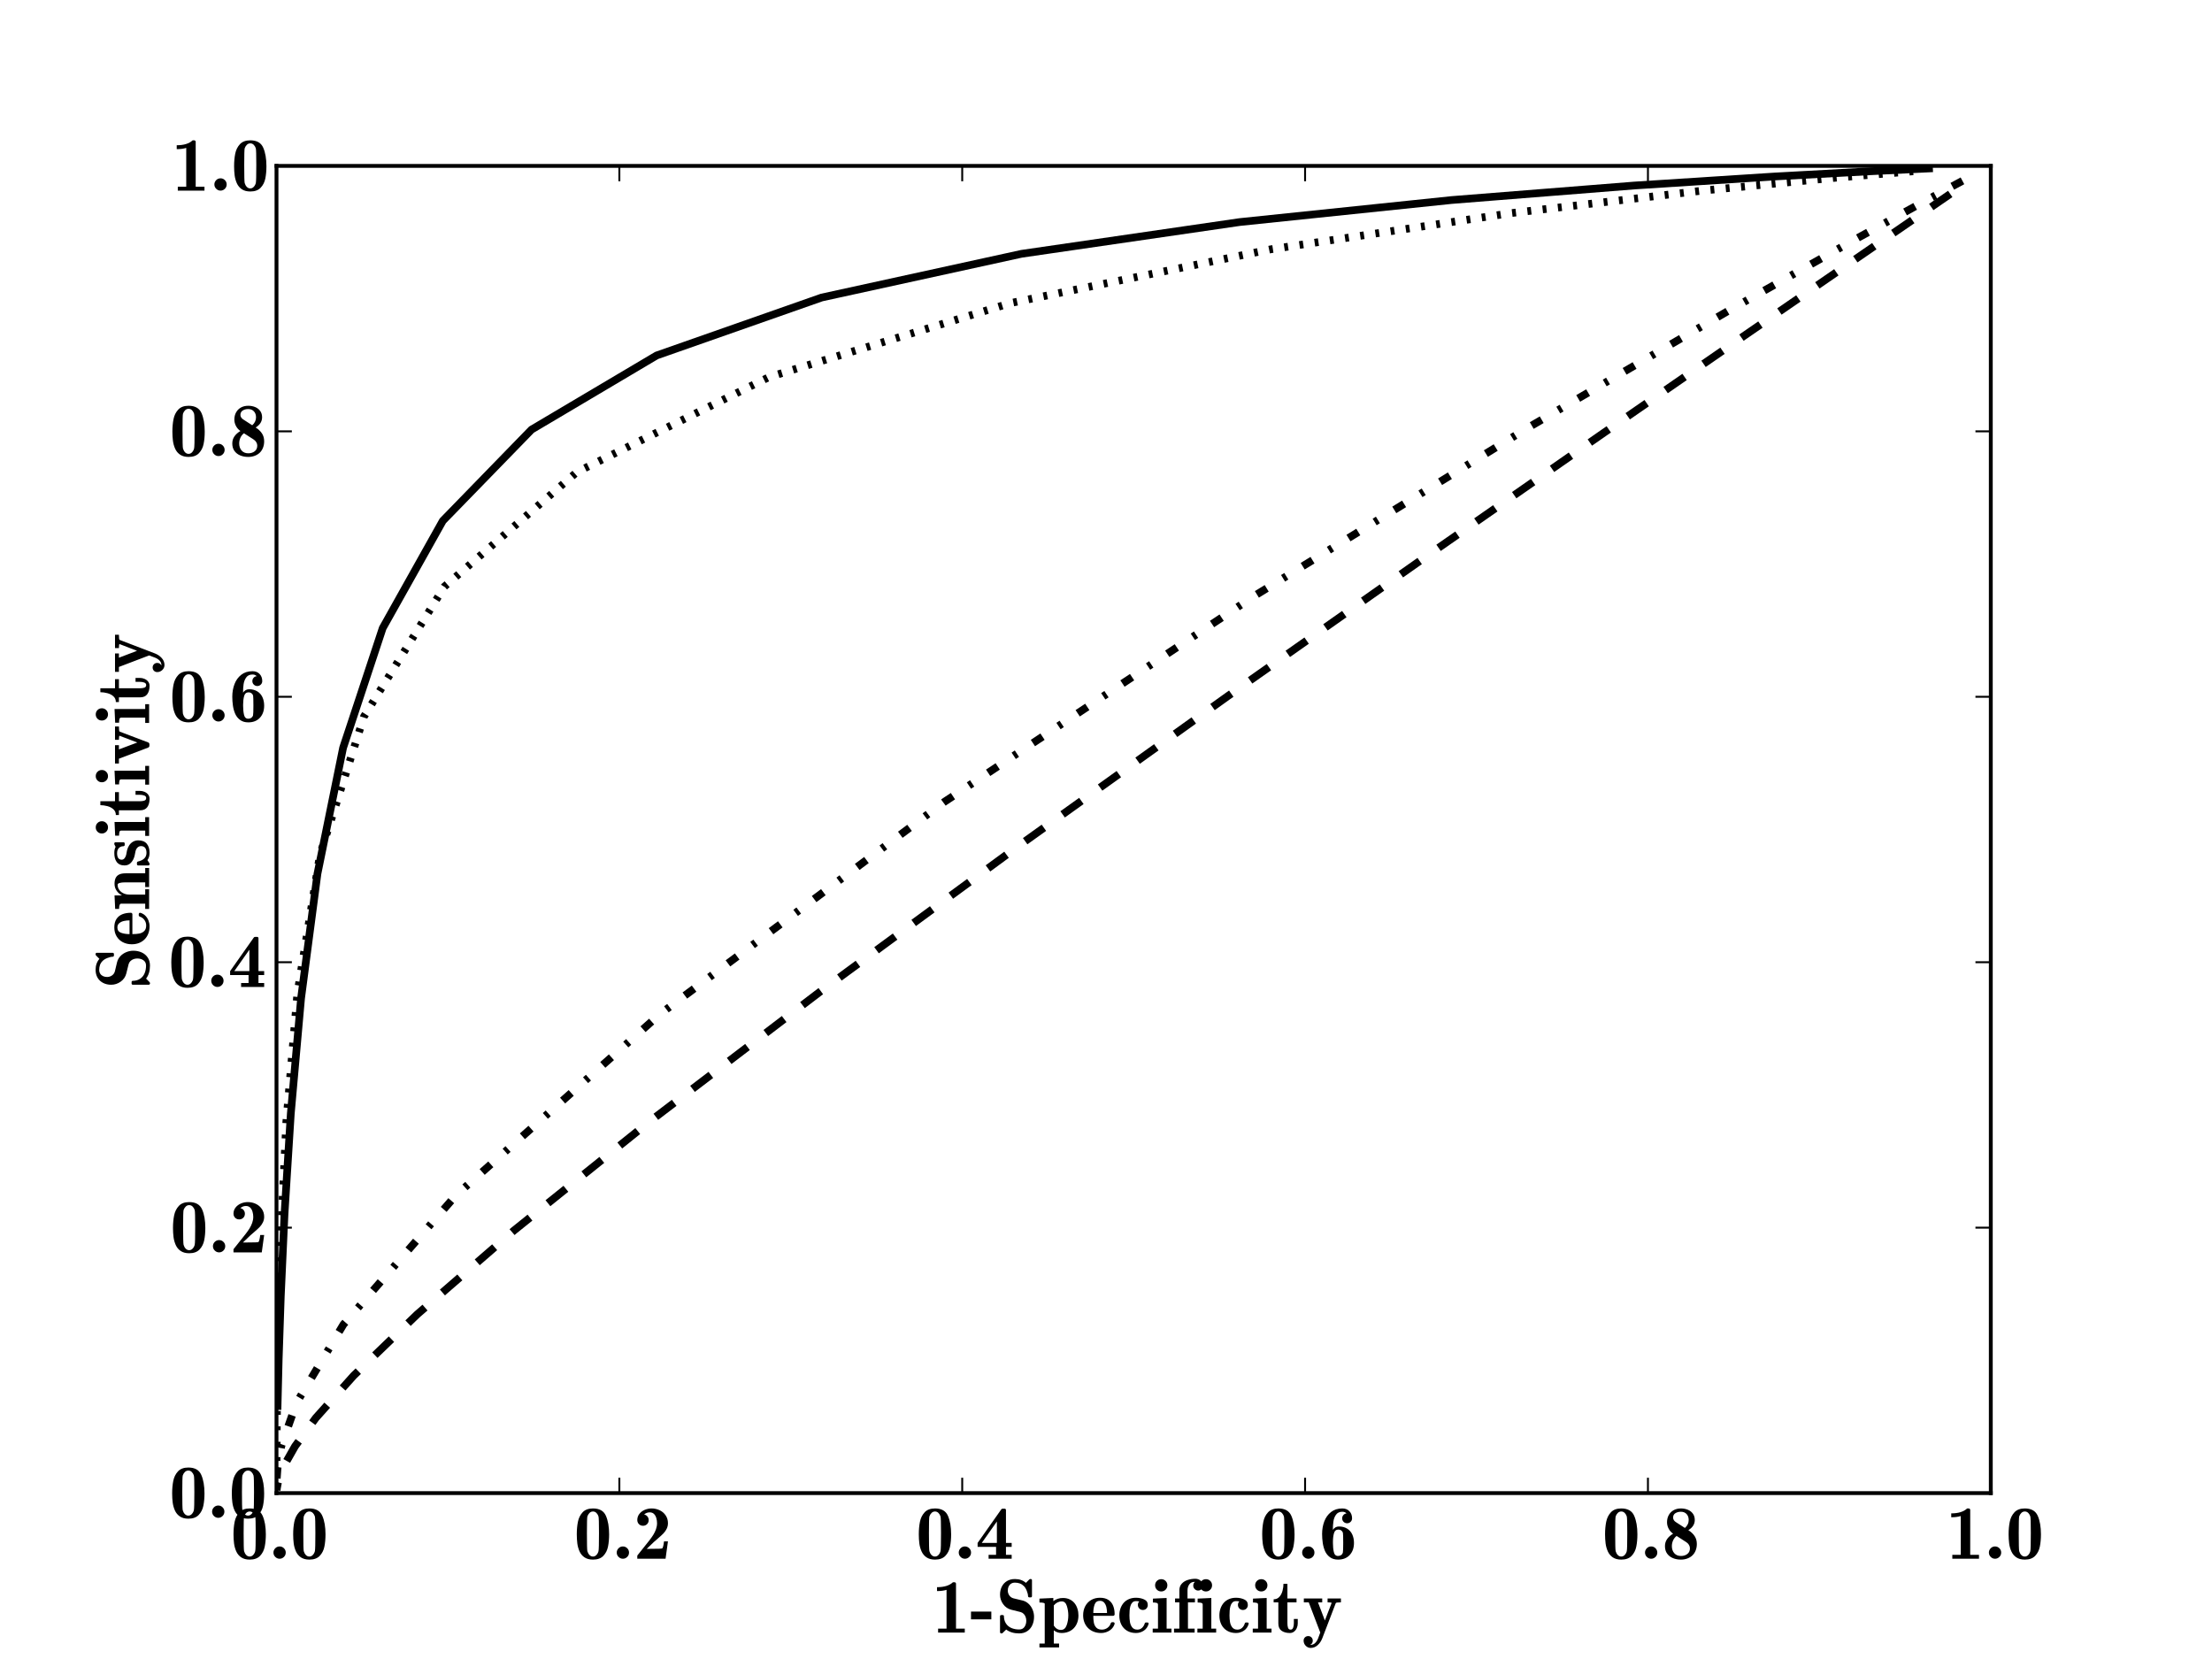
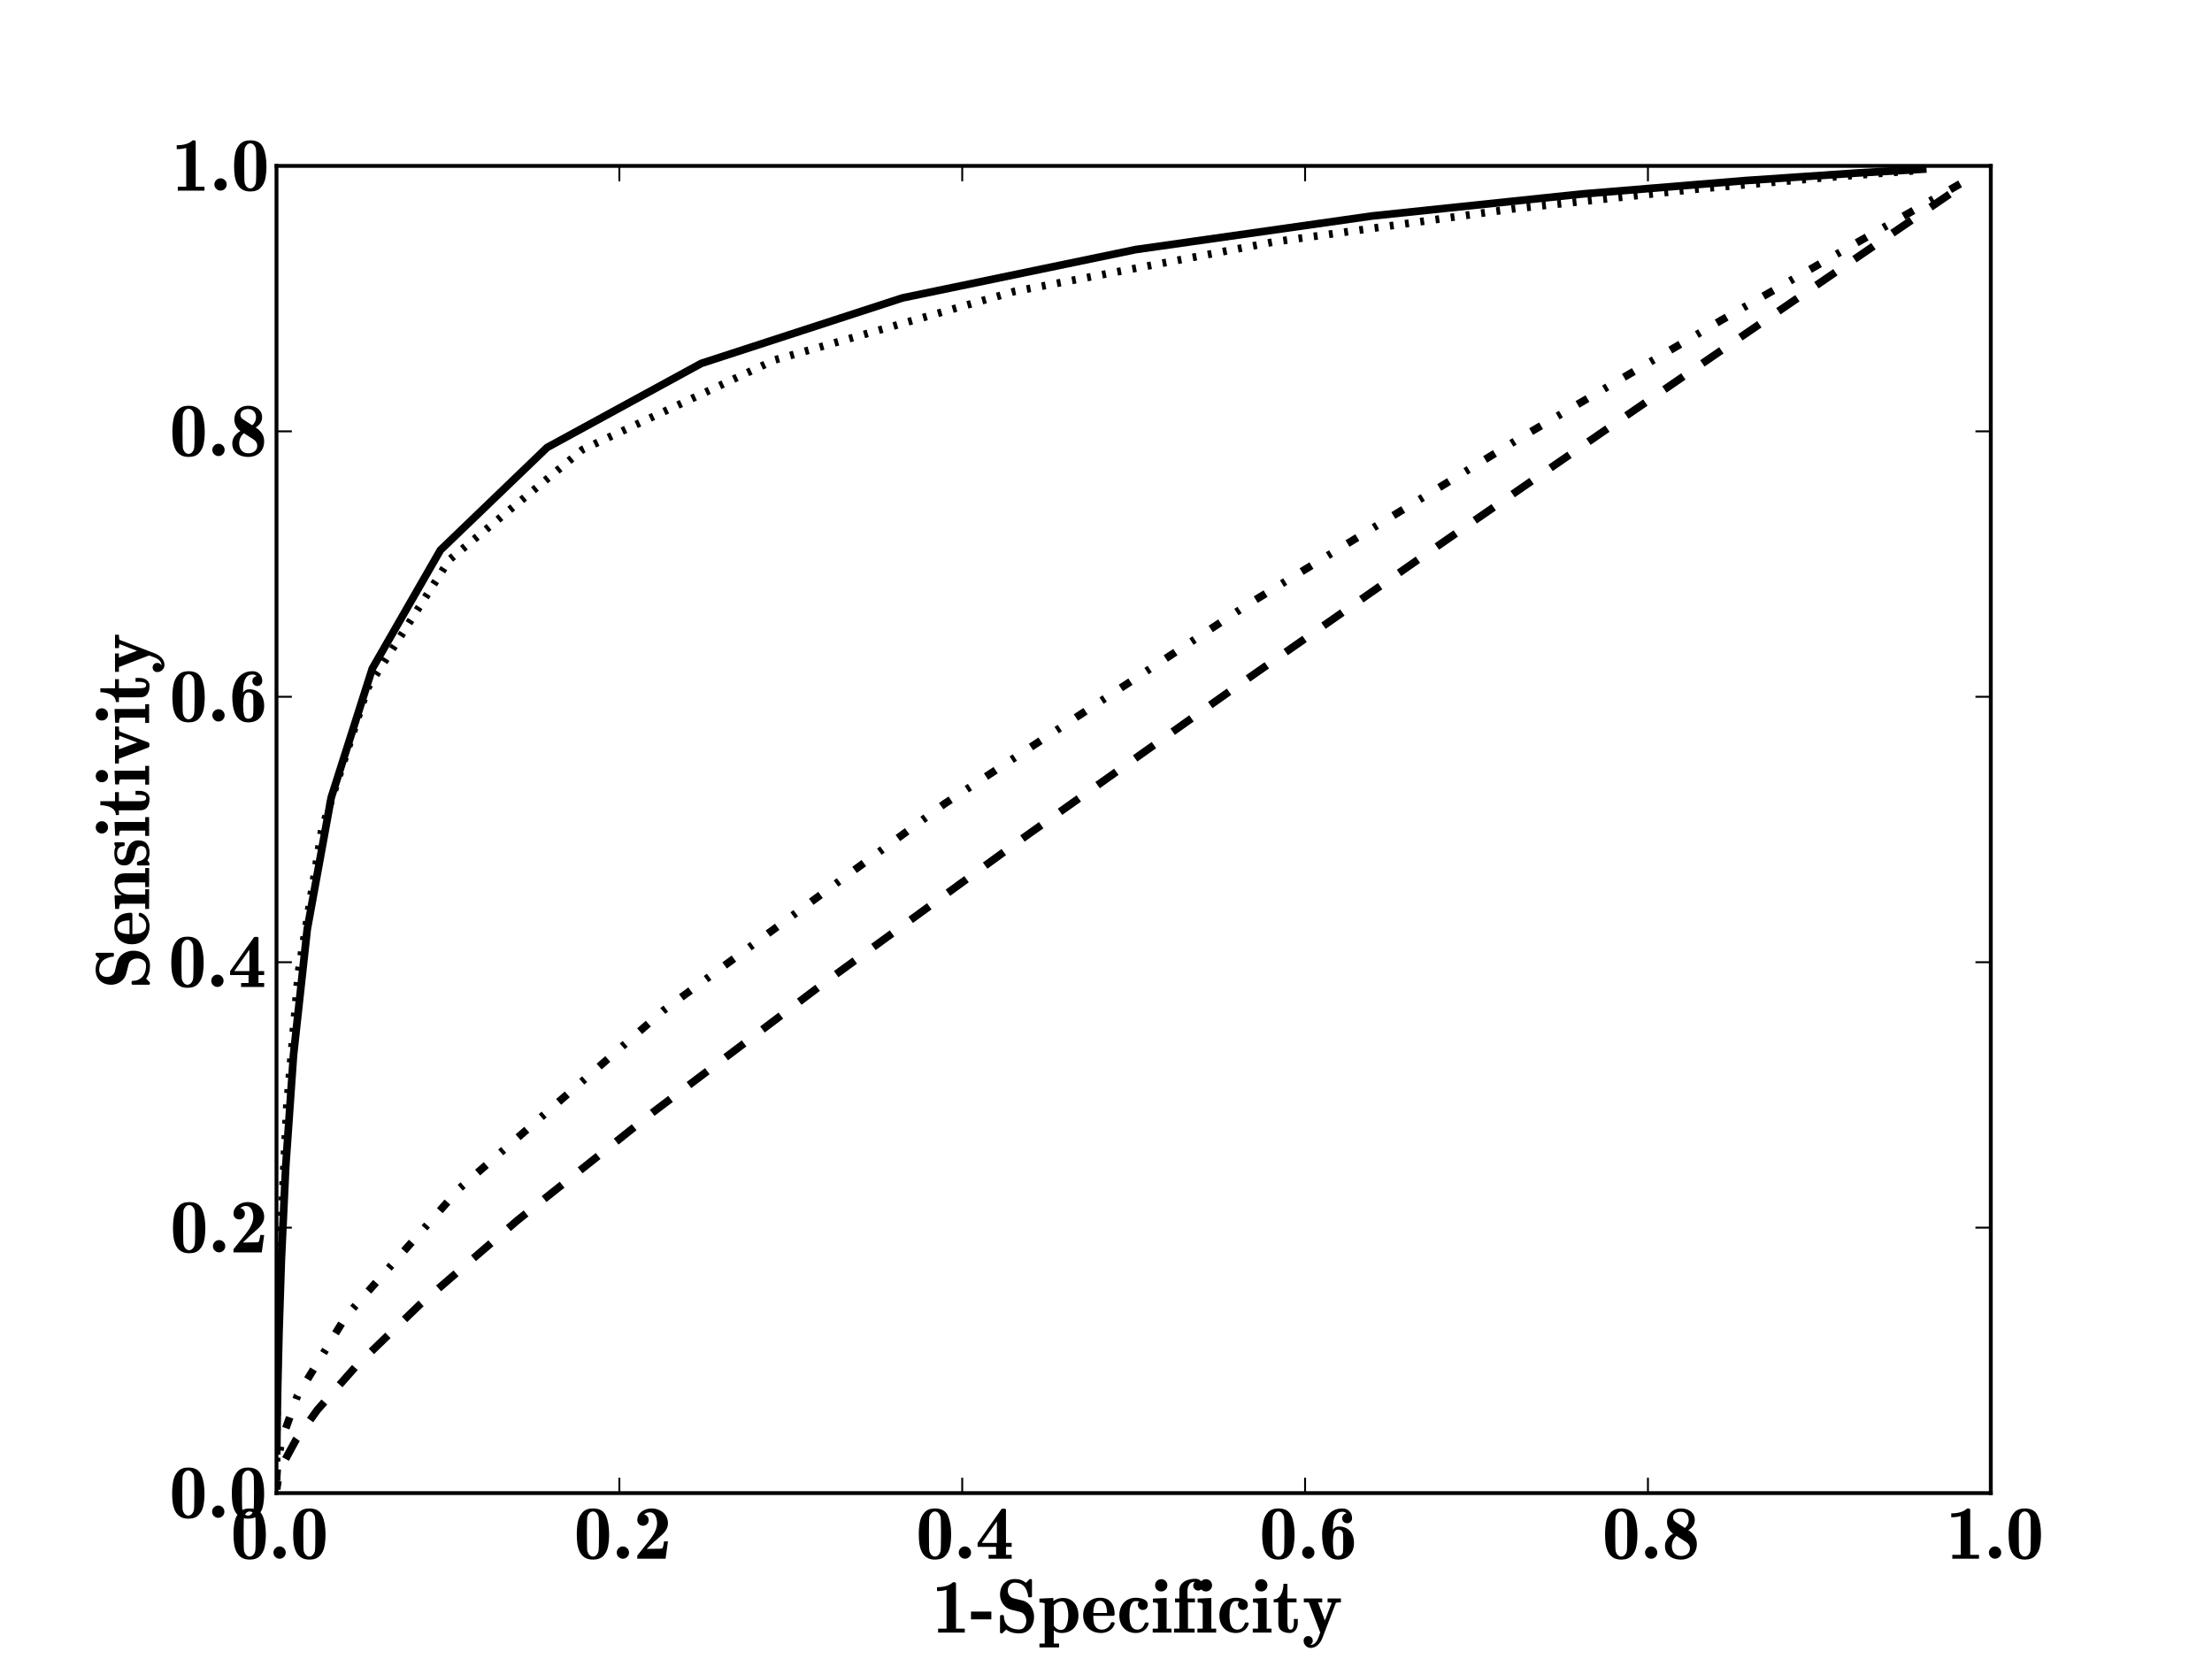
<svg xmlns="http://www.w3.org/2000/svg" xmlns:xlink="http://www.w3.org/1999/xlink" width="576pt" height="432pt" viewBox="0 0 576 432" version="1.1" id="svg1">
  <g id="figure1">
    <g id="patch1">
      <path style="fill: #ffffff; stroke: #ffffff; stroke-width: 1; stroke-linejoin: round; stroke-linecap: square;  opacity: 1" d="M0 432L576 432L576 0 L0 0L0 432" />
    </g>
    <g id="axes1">
      <g id="patch2">
        <path style="fill: #ffffff; opacity: 1" d="M72 388.8L518.4 388.8L518.4 43.2 L72 43.2L72 388.8" />
      </g>
      <g id="line2d1">
        <defs>
          <clipPath id="p50431ccdcb28178602d99d9270004dde">
            <rect x="72" y="43.2" width="446.4" height="345.6" />
          </clipPath>
        </defs>
-         <path style="fill: none; stroke: #000000; stroke-width: 2; stroke-linejoin: round; stroke-linecap: square;  opacity: 1" clip-path="url(#p50431ccdcb28178602d99d9270004dde)" d="M502.309 43.864L487.006 44.6L462.077 45.961 L425.601 48.307L377.979 52.09L322.776 57.829 L266.011 66.09L213.98 77.47L170.987 92.561 L138.41 111.868L115.307 135.623L99.653 163.557 L89.341 194.725L82.664 227.522L78.401 259.932 L75.727 289.964L74.09 316.082L73.121 337.462 L72.571 353.995L72.276 366.107" />
+         <path style="fill: none; stroke: #000000; stroke-width: 2; stroke-linejoin: round; stroke-linecap: square;  opacity: 1" clip-path="url(#p50431ccdcb28178602d99d9270004dde)" d="M500.662 44.055L483.111 45.079L454.217 47.041 L411.915 50.517L357.338 56.231L295.733 64.988 L235.039 77.569L182.619 94.622L142.464 116.529 L114.69 143.237L96.956 174.079L86.25 207.67 L80.004 241.992L76.424 274.752L74.394 303.918 L73.26 328.191L72.64 347.173L72.311 361.215 L72.145 371.108L72.064 377.782" />
      </g>
      <g id="line2d2">
-         <path style="fill: none; stroke: #000000; stroke-width: 2; stroke-linejoin: round; stroke-linecap: butt; stroke-dasharray: 6,6; stroke-dashoffset: 0; opacity: 1" clip-path="url(#p50431ccdcb28178602d99d9270004dde)" d="M507.836 50.502L497.466 57.637L480.172 69.531 L453.919 87.611L417.643 112.688L372.019 144.447 L319.786 181.214L265.347 220.193L213.685 258.128 L169.035 292.142L133.876 320.385L108.638 342.252 L92.111 358.188L82.229 369.237L76.824 376.614 L74.114 381.399L72.864 384.433L72.332 386.311 L72.121 387.438L72.042 388.09" />
+         <path style="fill: none; stroke: #000000; stroke-width: 2; stroke-linejoin: round; stroke-linecap: butt; stroke-dasharray: 6,6; stroke-dashoffset: 0; opacity: 1" clip-path="url(#p50431ccdcb28178602d99d9270004dde)" d="M507.656 50.569L497.216 57.706L479.879 69.557 L453.647 87.514L417.489 112.353L372.084 143.749 L320.136 180.053L265.981 218.527L214.529 256 L169.965 289.674L134.761 317.754L109.384 339.654 L92.674 355.795L82.612 367.174L77.062 374.944 L74.249 380.131L72.936 383.527L72.367 385.703 L72.137 387.057L72.049 387.865" />
      </g>
      <g id="line2d3">
-         <path style="fill: none; stroke: #000000; stroke-width: 2; stroke-linejoin: round; stroke-linecap: butt; stroke-dasharray: 3,5,1,5; stroke-dashoffset: 0; opacity: 1" clip-path="url(#p50431ccdcb28178602d99d9270004dde)" d="M511.016 47.086L501.62 52.147L483.046 62.347 L449.915 81.01L397.645 111.517L326.6 155.195 L245.945 208.779L171.948 264L118.738 311.239 L89.433 344.886L77.193 365.336L73.276 376.461 L72.277 382.226L72.058 385.236L72.013 386.861 L72.003 387.763L72.001 388.265L72 388.537 L72 388.678L72 388.747" />
+         <path style="fill: none; stroke: #000000; stroke-width: 2; stroke-linejoin: round; stroke-linecap: butt; stroke-dasharray: 3,5,1,5; stroke-dashoffset: 0; opacity: 1" clip-path="url(#p50431ccdcb28178602d99d9270004dde)" d="M510.412 47.878L500.602 53.474L481.543 64.307 L448.05 83.485L395.853 114.048L325.514 157.042 L245.968 209.288L172.835 263.055L119.776 309.342 L90.101 342.744L77.46 363.426L73.341 374.944 L72.284 381.091L72.057 384.423L72.012 386.306 L72.003 387.406L72.001 388.05L72 388.418 L72 388.617L72 388.718" />
      </g>
      <g id="line2d4">
-         <path style="fill: none; stroke: #000000; stroke-width: 2; stroke-linejoin: round; stroke-linecap: butt; stroke-dasharray: 1,3; stroke-dashoffset: 0; opacity: 1" clip-path="url(#p50431ccdcb28178602d99d9270004dde)" d="M498.183 44.605L477.461 46.333L443.217 49.651 L393.525 55.489L330.931 64.913L263.127 78.921 L200.245 98.195L150.212 122.931L115.729 152.733 L94.787 186.561L83.297 222.677L77.428 258.728 L74.552 292.113L73.173 320.627L72.523 343.065 L72.224 359.41L72.091 370.544L72.035 377.741 L72.012 382.226L72.004 384.962" />
+         <path style="fill: none; stroke: #000000; stroke-width: 2; stroke-linejoin: round; stroke-linecap: butt; stroke-dasharray: 1,3; stroke-dashoffset: 0; opacity: 1" clip-path="url(#p50431ccdcb28178602d99d9270004dde)" d="M498.128 44.49L477.421 46.067L443.273 49.09 L393.816 54.407L331.611 63.009L264.258 75.864 L201.706 93.739L151.724 117.054L117.009 145.763 L95.691 179.191L83.84 215.82L77.706 253.214 L74.672 288.391L73.213 318.643L72.529 342.381 L72.22 359.467L72.086 370.889L72.031 378.108 L72.01 382.514L72.003 385.161" />
      </g>
      <g id="matplotlib.axis1">
        <g id="xtick1">
          <g id="line2d5">
            <defs>
              <path id="m30e32995789d870ad79a2e54c91cf9c6" d="M0 0L0 -4" />
            </defs>
            <g>
              <use style="fill: none; stroke: #000000; stroke-width: 0.5; stroke-linejoin: round; stroke-linecap: butt;  opacity: 1" xlink:href="#m30e32995789d870ad79a2e54c91cf9c6" x="72" y="388.8" />
            </g>
          </g>
          <g id="line2d6">
            <defs>
              <path id="m9281cae24120827b11d5ea8a7ad3e96b" d="M0 0L0 4" />
            </defs>
            <g>
              <use style="fill: none; stroke: #000000; stroke-width: 0.5; stroke-linejoin: round; stroke-linecap: butt;  opacity: 1" xlink:href="#m9281cae24120827b11d5ea8a7ad3e96b" x="72" y="43.2" />
            </g>
          </g>
          <g id="text1">
            <defs>
              <path id="c_bd189987bd89a7b3eb6aec75796a6bc8" d="M25 1.125q-6.641 0 -10.969 -2.875q-4.312 -2.891 -6.516 -7.766q-2.188 -4.891 -2.906 -10.375q-0.703 -5.5 -0.703 -11.891q0 -8.938 1.469 -16.312q1.469 -7.375 6.125 -12.375q4.656 -5.016 13.5 -5.016q12.641 0 16.812 9.547q4.188 9.547 4.188 24.156q0 8.875 -1.453 16.031q-1.438 7.156 -6.094 12.016q-4.656 4.859 -13.453 4.859M17.672 -9.906q0.828 2.969 2.734 5q1.906 2.031 4.594 2.031q2.594 0 4.516 -2.078q1.938 -2.078 2.656 -4.953q0.641 -2.5 0.641 -23.594q0 -19.281 -0.641 -21.578q-0.828 -2.688 -2.703 -4.562q-1.875 -1.891 -4.469 -1.891q-2.594 0 -4.5 1.859q-1.891 1.859 -2.828 4.594q-0.578 2.297 -0.578 21.578q0 21.094 0.578 23.594" />
              <path id="c_241e11cb1762a072e8e04703d844d767" d="M5.906 -8.016q0 -3.219 2.344 -5.609q2.344 -2.391 5.672 -2.391q3.312 0 5.656 2.344q2.344 2.344 2.344 5.656q0 3.328 -2.391 5.672q-2.391 2.344 -5.609 2.344q-3.234 0 -5.625 -2.391q-2.391 -2.391 -2.391 -5.625" />
            </defs>
            <g style="fill: #000000; opacity: 1" transform="translate(60.02344,405.8938)scale(0.2)">
              <use xlink:href="#c_bd189987bd89a7b3eb6aec75796a6bc8" />
              <use xlink:href="#c_241e11cb1762a072e8e04703d844d767" x="50" />
              <use xlink:href="#c_bd189987bd89a7b3eb6aec75796a6bc8" x="77.686" />
            </g>
          </g>
        </g>
        <g id="xtick2">
          <g id="line2d7">
            <g>
              <use style="fill: none; stroke: #000000; stroke-width: 0.5; stroke-linejoin: round; stroke-linecap: butt;  opacity: 1" xlink:href="#m30e32995789d870ad79a2e54c91cf9c6" x="161.28" y="388.8" />
            </g>
          </g>
          <g id="line2d8">
            <g>
              <use style="fill: none; stroke: #000000; stroke-width: 0.5; stroke-linejoin: round; stroke-linecap: butt;  opacity: 1" xlink:href="#m9281cae24120827b11d5ea8a7ad3e96b" x="161.28" y="43.2" />
            </g>
          </g>
          <g id="text2">
            <defs>
              <path id="c_435c0ad052e81ac792eef9745a69dda8" d="M4.984 -0l0 -3.906q0.047 -0.25 0.438 -0.781l15.281 -19.188q2.875 -3.672 5.078 -7.188q2.203 -3.516 3.562 -7.359q1.375 -3.859 1.375 -7.875q0 -3.312 -0.938 -6.609q-0.922 -3.297 -3.031 -5.391q-2.094 -2.109 -5.562 -2.109q-4.188 0 -7.266 2.781q2.688 0.594 4.297 2.594q1.609 2 1.609 4.734q0 3.172 -2.156 5.281q-2.141 2.094 -5.266 2.094q-2.109 0 -3.766 -0.953q-1.656 -0.953 -2.656 -2.656q-1 -1.719 -1 -3.766q0 -4.641 2.703 -8.094q2.719 -3.469 7.016 -5.281q4.297 -1.812 8.875 -1.812q5.672 0 10.578 2.344q4.906 2.344 7.828 6.75q2.938 4.391 2.938 10.094q0 3.906 -1.641 7.234q-1.625 3.312 -4.078 5.891q-2.438 2.562 -7 6.469q-4.562 3.906 -5.391 4.688l-9.531 9.125l4.406 0q15.328 0 15.812 -0.594q1.375 -1.359 2.297 -9.125l5.125 0l-3.125 22.609z" />
            </defs>
            <g style="fill: #000000; opacity: 1" transform="translate(149.4128,405.8938)scale(0.2)">
              <use xlink:href="#c_bd189987bd89a7b3eb6aec75796a6bc8" />
              <use xlink:href="#c_241e11cb1762a072e8e04703d844d767" x="50" />
              <use xlink:href="#c_435c0ad052e81ac792eef9745a69dda8" x="77.686" />
            </g>
          </g>
        </g>
        <g id="xtick3">
          <g id="line2d9">
            <g>
              <use style="fill: none; stroke: #000000; stroke-width: 0.5; stroke-linejoin: round; stroke-linecap: butt;  opacity: 1" xlink:href="#m30e32995789d870ad79a2e54c91cf9c6" x="250.56" y="388.8" />
            </g>
          </g>
          <g id="line2d10">
            <g>
              <use style="fill: none; stroke: #000000; stroke-width: 0.5; stroke-linejoin: round; stroke-linecap: butt;  opacity: 1" xlink:href="#m9281cae24120827b11d5ea8a7ad3e96b" x="250.56" y="43.2" />
            </g>
          </g>
          <g id="text3">
            <defs>
              <path id="c_a94c655bbde2d2217f8233435eb45e54" d="M17.094 -0l0 -5.078l9.719 0l0 -10.406l-24.031 0l0 -5.125l30.812 -43.703q0.594 -0.875 1.812 -0.875l2.484 0q0.828 0 1.312 0.5q0.5 0.484 0.5 1.312l0 42.766l7.422 0l0 5.125l-7.422 0l0 10.406l7.422 0l0 5.078zM8.203 -20.609l19.672 0l0 -27.875z" />
            </defs>
            <g style="fill: #000000; opacity: 1" transform="translate(238.4741,405.8938)scale(0.2)">
              <use xlink:href="#c_bd189987bd89a7b3eb6aec75796a6bc8" />
              <use xlink:href="#c_241e11cb1762a072e8e04703d844d767" x="50" />
              <use xlink:href="#c_a94c655bbde2d2217f8233435eb45e54" x="77.686" />
            </g>
          </g>
        </g>
        <g id="xtick4">
          <g id="line2d11">
            <g>
              <use style="fill: none; stroke: #000000; stroke-width: 0.5; stroke-linejoin: round; stroke-linecap: butt;  opacity: 1" xlink:href="#m30e32995789d870ad79a2e54c91cf9c6" x="339.84" y="388.8" />
            </g>
          </g>
          <g id="line2d12">
            <g>
              <use style="fill: none; stroke: #000000; stroke-width: 0.5; stroke-linejoin: round; stroke-linecap: butt;  opacity: 1" xlink:href="#m9281cae24120827b11d5ea8a7ad3e96b" x="339.84" y="43.2" />
            </g>
          </g>
          <g id="text4">
            <defs>
              <path id="c_2e75b3049153cd3e7b053d54935e87d1" d="M25 1.125q-6.344 0 -10.594 -3.125q-4.25 -3.125 -6.406 -8q-2.141 -4.891 -2.969 -10.656q-0.828 -5.766 -0.828 -11.672q0 -8.688 2.828 -16.234q2.828 -7.547 8.766 -12.234q5.938 -4.688 14.719 -4.688q5.766 0 9.234 3.594q3.469 3.594 3.469 9.297q0 2.688 -1.906 4.547q-1.906 1.859 -4.5 1.859q-2.688 0 -4.594 -1.859q-1.891 -1.859 -1.891 -4.547q0 -2.484 1.625 -4.344q1.641 -1.859 4.031 -2.047q-1.859 -2.203 -5.469 -2.203q-5.469 0 -8.188 3.844q-2.703 3.828 -3.406 8.781q-0.703 4.953 -0.703 10.969q2.969 -4.406 7.906 -4.406q6.109 0 10.594 2.734q4.5 2.734 6.734 7.578q2.25 4.828 2.25 11.078q0 9.719 -5.547 15.734q-5.531 6 -15.156 6M25 -3.609q2.156 0 3.859 -1.094q1.703 -1.109 2.344 -3.109q0.484 -2.297 0.484 -12.703l0 -0.281q0 -10.984 -0.391 -13q-0.578 -1.891 -2.141 -3.031q-1.562 -1.156 -3.672 -1.156q-4.531 0 -5.859 4.828q-1.312 4.828 -1.312 11.031l0 1.719q0 6.641 1.172 11.719q1.172 5.078 5.516 5.078" />
            </defs>
            <g style="fill: #000000; opacity: 1" transform="translate(327.8947,405.8938)scale(0.2)">
              <use xlink:href="#c_bd189987bd89a7b3eb6aec75796a6bc8" />
              <use xlink:href="#c_241e11cb1762a072e8e04703d844d767" x="50" />
              <use xlink:href="#c_2e75b3049153cd3e7b053d54935e87d1" x="77.686" />
            </g>
          </g>
        </g>
        <g id="xtick5">
          <g id="line2d13">
            <g>
              <use style="fill: none; stroke: #000000; stroke-width: 0.5; stroke-linejoin: round; stroke-linecap: butt;  opacity: 1" xlink:href="#m30e32995789d870ad79a2e54c91cf9c6" x="429.12" y="388.8" />
            </g>
          </g>
          <g id="line2d14">
            <g>
              <use style="fill: none; stroke: #000000; stroke-width: 0.5; stroke-linejoin: round; stroke-linecap: butt;  opacity: 1" xlink:href="#m9281cae24120827b11d5ea8a7ad3e96b" x="429.12" y="43.2" />
            </g>
          </g>
          <g id="text5">
            <defs>
              <path id="c_56240f3e9382366e63f8314dd529d1d8" d="M4.203 -16.406q0 -5.219 2.781 -9.219q2.781 -4.016 7.812 -7q-3.609 -2.438 -5.766 -6.453q-2.141 -4.031 -2.141 -8.438q0 -5.266 2.266 -9.359q2.266 -4.109 6.359 -6.359q4.109 -2.25 9.484 -2.25q4.828 0 8.922 1.672q4.109 1.656 6.594 5.047q2.5 3.391 2.5 8.281q0 8.156 -8.391 13.281q5.359 3.359 8.219 7.719q2.859 4.344 2.859 10.297q0 4.531 -1.5 8.344q-1.484 3.812 -4.188 6.422q-2.703 2.609 -6.594 4.078q-3.875 1.469 -8.422 1.469q-5.719 0 -10.453 -1.953q-4.734 -1.953 -7.547 -5.875q-2.797 -3.938 -2.797 -9.703M25 -3.609q4.984 0 8.344 -2.594q3.375 -2.594 3.375 -7.422q0 -2.344 -1.297 -4.469q-1.297 -2.125 -3.438 -3.484l-12.594 -8.109q-3.031 2.297 -4.625 5.859q-1.578 3.562 -1.578 7.422q0 5.562 3.141 9.188q3.156 3.609 8.672 3.609M18.406 -47.703l11.766 7.609q2.391 -2.094 3.656 -4.703q1.281 -2.609 1.281 -5.688q0 -4.734 -2.734 -7.719q-2.734 -2.984 -7.469 -2.984q-4.156 0 -7.141 1.891q-2.969 1.875 -2.969 5.781q0 1.75 1.016 3.312q1.031 1.562 2.594 2.5" />
            </defs>
            <g style="fill: #000000; opacity: 1" transform="translate(417.1747,405.8938)scale(0.2)">
              <use xlink:href="#c_bd189987bd89a7b3eb6aec75796a6bc8" />
              <use xlink:href="#c_241e11cb1762a072e8e04703d844d767" x="50" />
              <use xlink:href="#c_56240f3e9382366e63f8314dd529d1d8" x="77.686" />
            </g>
          </g>
        </g>
        <g id="xtick6">
          <g id="line2d15">
            <g>
              <use style="fill: none; stroke: #000000; stroke-width: 0.5; stroke-linejoin: round; stroke-linecap: butt;  opacity: 1" xlink:href="#m30e32995789d870ad79a2e54c91cf9c6" x="518.4" y="388.8" />
            </g>
          </g>
          <g id="line2d16">
            <g>
              <use style="fill: none; stroke: #000000; stroke-width: 0.5; stroke-linejoin: round; stroke-linecap: butt;  opacity: 1" xlink:href="#m9281cae24120827b11d5ea8a7ad3e96b" x="518.4" y="43.2" />
            </g>
          </g>
          <g id="text6">
            <defs>
              <path id="c_7b019f7db3d11a6a9a374c851b938a61" d="M8.297 -0l0 -5.078l10.984 0l0 -50.531q-5.172 1.609 -12.391 1.609l0 -5.078q13.953 0 20.703 -6.406l2.391 0q1.312 0.297 1.609 1.562l0 58.844l11.422 0l0 5.078z" />
            </defs>
            <g style="fill: #000000; opacity: 1" transform="translate(506.7203,405.8938)scale(0.2)">
              <use xlink:href="#c_7b019f7db3d11a6a9a374c851b938a61" />
              <use xlink:href="#c_241e11cb1762a072e8e04703d844d767" x="50" />
              <use xlink:href="#c_bd189987bd89a7b3eb6aec75796a6bc8" x="77.686" />
            </g>
          </g>
        </g>
        <g id="text7">
          <defs>
            <path id="c_b6e14084d50bbfdbdbef0209f2ace218" d="M1.125 -17.188l0 -10.109l26.469 0l0 10.109z" />
            <path id="c_e7839546026b50d6a21f79412334b058" d="M5.609 -0.203l0 -21.375q0.25 -0.984 1.281 -1.219l2.625 0q0.938 0.234 1.172 1.219q0 5.609 2.562 9.641q2.578 4.031 7.094 5.984q4.516 1.953 10.172 1.953q4.594 0 6.938 -3.344q2.344 -3.344 2.344 -8.141q0 -2.391 -0.828 -4.734q-0.828 -2.344 -2.547 -4.094q-1.703 -1.766 -4.094 -2.391l-12.016 -2.984q-6.594 -1.656 -10.656 -7.297q-4.047 -5.641 -4.047 -12.438q0 -5.797 2.375 -10.438q2.375 -4.641 6.734 -7.219q4.375 -2.594 10.281 -2.594q8.641 0 14.312 4.969l4.578 -4.578q0.391 -0.297 0.938 -0.391l1.172 0q0.969 0.281 1.219 1.172l0 21.375q-0.25 1.031 -1.219 1.328l-2.594 0q-1.078 -0.25 -1.312 -1.328q0 -3.172 -1.672 -7.266q-1.656 -4.109 -3.891 -6.203q-2.25 -2.297 -5.156 -3.344q-2.906 -1.047 -6.375 -1.047q-2.922 0 -5 1.344q-2.078 1.328 -3.188 3.656q-1.094 2.312 -1.094 5.297q0 3.469 1.969 6.328q1.984 2.844 5.312 3.781l12.016 2.875q4.484 1.125 7.844 4.328q3.375 3.188 5.203 7.656q1.844 4.469 1.844 9.109q0 6.016 -2.25 10.969q-2.25 4.953 -6.641 7.859q-4.391 2.906 -10.5 2.906q-10.25 0 -16.891 -5.031l-4.734 4.594q-0.391 0.234 -0.875 0.438l-1.125 0q-1.031 -0.344 -1.281 -1.328" />
            <path id="c_e99ceee9ce5f3ff57326c2b60b4a8849" d="M1.422 19.391l0 -5.078l6.875 0l0 -51.719q0 -1.703 -6.875 -1.703l0 -5.078l18.062 -0.828l0 4.094q5.516 -4.094 12.5 -4.094q4.984 0 8.766 1.812q3.781 1.797 6.297 4.875q2.516 3.078 3.828 7.281q1.328 4.188 1.328 8.828q0 6.594 -2.672 11.797q-2.656 5.203 -7.672 8.109q-5 2.906 -11.531 2.906q-5.859 0 -10.203 -3.469l0 17.188l6.875 0l0 5.078zM20.125 -9.078q3.609 5.656 9.266 5.656q5.281 0 7.453 -6.094q2.172 -6.109 2.172 -12.703q0 -6.297 -1.891 -12.328q-1.875 -6.031 -6.609 -6.031q-2.969 0 -5.703 1.391q-2.734 1.391 -4.688 3.891z" />
            <path id="c_ca7684a39273c231267fab53f42a37a1" d="M2.781 -22.516q0 -6.484 2.688 -11.688q2.688 -5.203 7.688 -8.156q5.016 -2.953 11.547 -2.953q6.594 0 10.844 2.719q4.25 2.703 6.25 7.562q2 4.859 2 11.25q0 1.469 -1.609 2l-26.172 0q0 4.938 0.703 8.828q0.719 3.875 3.203 6.516q2.484 2.625 7.281 2.625q4.047 0 7.297 -2.344q3.25 -2.344 4.312 -6.156q0.547 -0.922 1.469 -1.172l1.906 0q1.609 0.344 1.609 1.766q0 0.094 -0.094 0.641q-1.172 3.656 -3.812 6.266q-2.641 2.609 -6.297 4.016q-3.656 1.391 -7.469 1.391q-5.078 0 -9.375 -1.641q-4.297 -1.641 -7.422 -4.688q-3.125 -3.062 -4.844 -7.328q-1.703 -4.266 -1.703 -9.453M16.016 -25.484l17.875 0q0 -3.719 -0.766 -7.25q-0.75 -3.547 -2.812 -6.062q-2.047 -2.516 -5.609 -2.516q-5.172 0 -6.938 4.734q-1.75 4.734 -1.75 11.094" />
            <path id="c_4acecd18f759c9c1c023e82575eb30ca" d="M24.906 0.594q-6.594 0 -11.5 -2.938q-4.906 -2.938 -7.5 -8.078q-2.578 -5.156 -2.578 -11.797q0 -4.938 1.484 -9.156q1.484 -4.219 4.234 -7.344q2.766 -3.125 6.844 -4.859q4.078 -1.734 9.016 -1.734q5.859 0 10.656 2.156q4.812 2.141 4.812 7.266q0 2.781 -1.812 4.641q-1.797 1.859 -4.578 1.859q-2.781 0 -4.641 -1.906q-1.859 -1.906 -1.859 -4.594q0 -3.031 1.906 -4.594q-1.797 -0.438 -4.391 -0.438q-3.031 0 -4.797 1.906q-1.75 1.906 -2.516 4.734q-0.75 2.828 -0.969 5.688q-0.219 2.859 -0.219 6.281q0 4.594 0.656 8.625q0.672 4.016 2.953 6.953q2.297 2.922 6.703 2.922q3.656 0 6.188 -2.406q2.547 -2.422 3.531 -6.094q0.391 -0.625 1.172 -0.781l2.578 0q1.219 0.344 1.219 1.375q0 0.094 -0.094 0.531q-1.516 5.516 -6.078 8.656q-4.562 3.125 -10.422 3.125" />
            <path id="c_fd91a944b9cc71be1d0b5baa4bcebdb8" d="M2.391 -0l0 -5.078l6.891 0l0 -31.203q0 -1.906 -1.812 -2.359q-1.797 -0.469 -4.781 -0.469l0 -5.078l17.828 -0.828l0 39.938l6.297 0l0 5.078zM5.516 -61.531q0 -3.359 2.297 -5.656q2.297 -2.297 5.672 -2.297q3.406 0 5.703 2.297q2.297 2.297 2.297 5.656q0 3.328 -2.297 5.672q-2.297 2.344 -5.703 2.344q-3.375 0 -5.672 -2.344q-2.297 -2.344 -2.297 -5.672" />
            <path id="c_db0d83054eae215c701cd1bf8e8c8b70" d="M2.484 -0l0 -5.078l6.938 0l0 -34.234l-5.609 0l0 -5.078l5.609 0l0 -10.688q0 -5.125 3.094 -8.516q3.109 -3.406 7.859 -4.906q4.766 -1.516 9.797 -1.516q4.016 0 7.016 2.547q3 2.531 3 6.391q0 2.672 -1.859 4.531q-1.859 1.859 -4.438 1.859q-2.594 0 -4.5 -1.906q-1.906 -1.906 -1.906 -4.484q0 -3.078 2.203 -4.938l-0.484 0q-4.5 0 -6.844 3.297q-2.344 3.297 -2.344 7.938l0 10.391l9.672 0l0 5.078l-9.078 0l0 34.234l8.688 0l0 5.078z" />
            <path id="c_63af600cbd42c037601e11aac7dfa175" d="M8.016 -11.719l0 -27.594l-6.109 0l0 -4q4.594 0 7.469 -3.188q2.875 -3.203 4.094 -7.906q1.234 -4.719 1.234 -9.078l5.125 0l0 19.094l11.859 0l0 5.078l-11.859 0l0 27.297q0 3.375 0.797 5.797q0.812 2.406 3.406 2.406q2.344 0 3.266 -2.578q0.922 -2.594 0.922 -5.625l0 -5.656l5.078 0l0 5.953q0 2.922 -1.25 5.812q-1.234 2.875 -3.578 4.688q-2.344 1.812 -5.469 1.812q-6.641 0 -10.812 -2.953q-4.172 -2.969 -4.172 -9.359" />
            <path id="c_d30af9495758b4123dee714c3d90bb1a" d="M11.078 20.016q-3.75 0 -6.469 -2.828q-2.703 -2.828 -2.703 -6.688q0 -2.484 1.703 -4.203q1.719 -1.703 4.297 -1.703q2.5 0 4.203 1.703q1.703 1.719 1.703 4.203q0 3.953 -3.312 5.422q0.188 0.094 0.578 0.094q3.375 0 5.844 -2.438q2.469 -2.438 3.781 -5.859l2.875 -7.719l-14.984 -39.312l-6.391 0l0 -5.078l23.922 0l0 5.078l-5.516 0l8.984 23.594l8.781 -22.766q0 -0.484 -1.781 -0.656q-1.781 -0.172 -3.484 -0.172l0 -5.078l17.375 0l0 5.078q-6.297 0 -6.688 0.938l-17.672 46.094q-2 5.125 -5.953 8.703q-3.953 3.594 -9.094 3.594" />
          </defs>
          <g style="fill: #000000; opacity: 1" transform="translate(242.6219,425.1125)scale(0.2)">
            <use xlink:href="#c_7b019f7db3d11a6a9a374c851b938a61" />
            <use xlink:href="#c_b6e14084d50bbfdbdbef0209f2ace218" x="50" />
            <use xlink:href="#c_e7839546026b50d6a21f79412334b058" x="83.301" />
            <use xlink:href="#c_e99ceee9ce5f3ff57326c2b60b4a8849" x="138.818" />
            <use xlink:href="#c_ca7684a39273c231267fab53f42a37a1" x="194.336" />
            <use xlink:href="#c_4acecd18f759c9c1c023e82575eb30ca" x="240.918" />
            <use xlink:href="#c_fd91a944b9cc71be1d0b5baa4bcebdb8" x="285.303" />
            <use xlink:href="#c_db0d83054eae215c701cd1bf8e8c8b70" x="312.988" />
            <use xlink:href="#c_fd91a944b9cc71be1d0b5baa4bcebdb8" x="343.506" />
            <use xlink:href="#c_4acecd18f759c9c1c023e82575eb30ca" x="371.191" />
            <use xlink:href="#c_fd91a944b9cc71be1d0b5baa4bcebdb8" x="415.576" />
            <use xlink:href="#c_63af600cbd42c037601e11aac7dfa175" x="443.262" />
            <use xlink:href="#c_d30af9495758b4123dee714c3d90bb1a" x="482.275" />
          </g>
        </g>
      </g>
      <g id="matplotlib.axis2">
        <g id="ytick1">
          <g id="line2d17">
            <defs>
              <path id="m3400efa6b1638b3fea9e19e898273957" d="M0 0L4 0" />
            </defs>
            <g>
              <use style="fill: none; stroke: #000000; stroke-width: 0.5; stroke-linejoin: round; stroke-linecap: butt;  opacity: 1" xlink:href="#m3400efa6b1638b3fea9e19e898273957" x="72" y="388.8" />
            </g>
          </g>
          <g id="line2d18">
            <defs>
              <path id="m20b58b2501143cb5e0a5e8f1ef6f1643" d="M0 0L-4 0" />
            </defs>
            <g>
              <use style="fill: none; stroke: #000000; stroke-width: 0.5; stroke-linejoin: round; stroke-linecap: butt;  opacity: 1" xlink:href="#m20b58b2501143cb5e0a5e8f1ef6f1643" x="518.4" y="388.8" />
            </g>
          </g>
          <g id="text8">
            <g style="fill: #000000; opacity: 1" transform="translate(44.04688,395.2375)scale(0.2)">
              <use xlink:href="#c_bd189987bd89a7b3eb6aec75796a6bc8" />
              <use xlink:href="#c_241e11cb1762a072e8e04703d844d767" x="50" />
              <use xlink:href="#c_bd189987bd89a7b3eb6aec75796a6bc8" x="77.686" />
            </g>
          </g>
        </g>
        <g id="ytick2">
          <g id="line2d19">
            <g>
              <use style="fill: none; stroke: #000000; stroke-width: 0.5; stroke-linejoin: round; stroke-linecap: butt;  opacity: 1" xlink:href="#m3400efa6b1638b3fea9e19e898273957" x="72" y="319.68" />
            </g>
          </g>
          <g id="line2d20">
            <g>
              <use style="fill: none; stroke: #000000; stroke-width: 0.5; stroke-linejoin: round; stroke-linecap: butt;  opacity: 1" xlink:href="#m20b58b2501143cb5e0a5e8f1ef6f1643" x="518.4" y="319.68" />
            </g>
          </g>
          <g id="text9">
            <g style="fill: #000000; opacity: 1" transform="translate(44.26562,326.1175)scale(0.2)">
              <use xlink:href="#c_bd189987bd89a7b3eb6aec75796a6bc8" />
              <use xlink:href="#c_241e11cb1762a072e8e04703d844d767" x="50" />
              <use xlink:href="#c_435c0ad052e81ac792eef9745a69dda8" x="77.686" />
            </g>
          </g>
        </g>
        <g id="ytick3">
          <g id="line2d21">
            <g>
              <use style="fill: none; stroke: #000000; stroke-width: 0.5; stroke-linejoin: round; stroke-linecap: butt;  opacity: 1" xlink:href="#m3400efa6b1638b3fea9e19e898273957" x="72" y="250.56" />
            </g>
          </g>
          <g id="line2d22">
            <g>
              <use style="fill: none; stroke: #000000; stroke-width: 0.5; stroke-linejoin: round; stroke-linecap: butt;  opacity: 1" xlink:href="#m20b58b2501143cb5e0a5e8f1ef6f1643" x="518.4" y="250.56" />
            </g>
          </g>
          <g id="text10">
            <g style="fill: #000000; opacity: 1" transform="translate(43.82812,256.9975)scale(0.2)">
              <use xlink:href="#c_bd189987bd89a7b3eb6aec75796a6bc8" />
              <use xlink:href="#c_241e11cb1762a072e8e04703d844d767" x="50" />
              <use xlink:href="#c_a94c655bbde2d2217f8233435eb45e54" x="77.686" />
            </g>
          </g>
        </g>
        <g id="ytick4">
          <g id="line2d23">
            <g>
              <use style="fill: none; stroke: #000000; stroke-width: 0.5; stroke-linejoin: round; stroke-linecap: butt;  opacity: 1" xlink:href="#m3400efa6b1638b3fea9e19e898273957" x="72" y="181.44" />
            </g>
          </g>
          <g id="line2d24">
            <g>
              <use style="fill: none; stroke: #000000; stroke-width: 0.5; stroke-linejoin: round; stroke-linecap: butt;  opacity: 1" xlink:href="#m20b58b2501143cb5e0a5e8f1ef6f1643" x="518.4" y="181.44" />
            </g>
          </g>
          <g id="text11">
            <g style="fill: #000000; opacity: 1" transform="translate(44.10938,187.8775)scale(0.2)">
              <use xlink:href="#c_bd189987bd89a7b3eb6aec75796a6bc8" />
              <use xlink:href="#c_241e11cb1762a072e8e04703d844d767" x="50" />
              <use xlink:href="#c_2e75b3049153cd3e7b053d54935e87d1" x="77.686" />
            </g>
          </g>
        </g>
        <g id="ytick5">
          <g id="line2d25">
            <g>
              <use style="fill: none; stroke: #000000; stroke-width: 0.5; stroke-linejoin: round; stroke-linecap: butt;  opacity: 1" xlink:href="#m3400efa6b1638b3fea9e19e898273957" x="72" y="112.32" />
            </g>
          </g>
          <g id="line2d26">
            <g>
              <use style="fill: none; stroke: #000000; stroke-width: 0.5; stroke-linejoin: round; stroke-linecap: butt;  opacity: 1" xlink:href="#m20b58b2501143cb5e0a5e8f1ef6f1643" x="518.4" y="112.32" />
            </g>
          </g>
          <g id="text12">
            <g style="fill: #000000; opacity: 1" transform="translate(44.10938,118.7575)scale(0.2)">
              <use xlink:href="#c_bd189987bd89a7b3eb6aec75796a6bc8" />
              <use xlink:href="#c_241e11cb1762a072e8e04703d844d767" x="50" />
              <use xlink:href="#c_56240f3e9382366e63f8314dd529d1d8" x="77.686" />
            </g>
          </g>
        </g>
        <g id="ytick6">
          <g id="line2d27">
            <g>
              <use style="fill: none; stroke: #000000; stroke-width: 0.5; stroke-linejoin: round; stroke-linecap: butt;  opacity: 1" xlink:href="#m3400efa6b1638b3fea9e19e898273957" x="72" y="43.2" />
            </g>
          </g>
          <g id="line2d28">
            <g>
              <use style="fill: none; stroke: #000000; stroke-width: 0.5; stroke-linejoin: round; stroke-linecap: butt;  opacity: 1" xlink:href="#m20b58b2501143cb5e0a5e8f1ef6f1643" x="518.4" y="43.2" />
            </g>
          </g>
          <g id="text13">
            <g style="fill: #000000; opacity: 1" transform="translate(44.64062,49.6375)scale(0.2)">
              <use xlink:href="#c_7b019f7db3d11a6a9a374c851b938a61" />
              <use xlink:href="#c_241e11cb1762a072e8e04703d844d767" x="50" />
              <use xlink:href="#c_bd189987bd89a7b3eb6aec75796a6bc8" x="77.686" />
            </g>
          </g>
        </g>
        <g id="text14">
          <defs>
            <path id="c_c02259bade652f67eecca5e674f9d38c" d="M2.203 -0l0 -5.078l6.875 0l0 -31.203q0 -2.828 -6.875 -2.828l0 -5.078l17.625 -0.828l0 9.719q2.25 -4.406 6.203 -7.062q3.953 -2.656 8.781 -2.656q4.891 0 7.891 1.547q3 1.531 4.438 4.688q1.438 3.141 1.438 8.062l0 25.641l6.938 0l0 5.078l-24.797 0l0 -5.078l6.094 0l0 -25.344l0 -0.297q0 -10.297 -3.219 -10.297q-2.828 0 -5.203 1.25q-2.359 1.234 -4.047 3.406q-1.688 2.172 -2.562 4.797q-0.875 2.609 -0.875 5.438l0 21.047l6.875 0l0 5.078z" />
            <path id="c_1d4a10d238002893c4e280909fcefabf" d="M3.328 -0.688l0 -13.906q0.234 -0.938 1.266 -1.234l2.578 0q0.984 0.344 1.234 1.234q2.578 11.172 11.266 11.172q8.844 0 8.844 -7.266q0 -1.812 -0.938 -3.25q-0.922 -1.438 -2.438 -2.391q-1.5 -0.953 -3.219 -1.344l-6 -1.219q-5.422 -1.328 -9.016 -4.672q-3.578 -3.344 -3.578 -8.328q0 -3.609 1.234 -6.234q1.25 -2.641 3.516 -4.234q2.281 -1.594 5.156 -2.266q2.875 -0.688 6.438 -0.688q4.688 0 7.812 1.703l3.234 -1.609l0.391 -0.094l1.219 0q0.922 0.25 1.172 1.219l0 10.984q-0.25 1.078 -1.172 1.328l-2.641 0q-1.031 -0.25 -1.266 -1.328q0 -2.641 -1.109 -4.562q-1.094 -1.922 -3.094 -2.969q-2 -1.062 -4.734 -1.062q-8.688 0 -8.688 6.016q0 2.188 1.875 3.688q1.875 1.484 4.328 2.109l6.094 1.172q3.672 0.938 6.547 2.875q2.875 1.922 4.609 4.922q1.734 3 1.734 6.719q0 7.516 -4.391 11.156q-4.391 3.641 -11.922 3.641q-5.656 0 -9.375 -2.797l-4.188 2.688l-0.391 0.109l-1.125 0q-1.031 -0.25 -1.266 -1.281" />
            <path id="c_999d3bb9a3e4c2bb79ecc22361736b1a" d="M22.906 -1.422l-14.406 -37.891l-6.297 0l0 -5.078l23.922 0l0 5.078l-5.516 0l8.984 23.938l8.781 -23.109q0 -0.484 -1.781 -0.656q-1.781 -0.172 -3.484 -0.172l0 -5.078l17.375 0l0 5.078q-6.297 0 -6.688 0.938l-14.016 36.953q-0.625 1.812 -2.578 1.812l-1.719 0q-1.953 0 -2.578 -1.812" />
          </defs>
          <g style="fill: #000000; opacity: 1" transform="translate(38.82812,257.5469)rotate(-90.0)scale(0.2)">
            <use xlink:href="#c_e7839546026b50d6a21f79412334b058" />
            <use xlink:href="#c_ca7684a39273c231267fab53f42a37a1" x="55.518" />
            <use xlink:href="#c_c02259bade652f67eecca5e674f9d38c" x="102.1" />
            <use xlink:href="#c_1d4a10d238002893c4e280909fcefabf" x="157.617" />
            <use xlink:href="#c_fd91a944b9cc71be1d0b5baa4bcebdb8" x="197.021" />
            <use xlink:href="#c_63af600cbd42c037601e11aac7dfa175" x="224.707" />
            <use xlink:href="#c_fd91a944b9cc71be1d0b5baa4bcebdb8" x="263.721" />
            <use xlink:href="#c_999d3bb9a3e4c2bb79ecc22361736b1a" x="291.406" />
            <use xlink:href="#c_fd91a944b9cc71be1d0b5baa4bcebdb8" x="344.092" />
            <use xlink:href="#c_63af600cbd42c037601e11aac7dfa175" x="371.777" />
            <use xlink:href="#c_d30af9495758b4123dee714c3d90bb1a" x="410.791" />
          </g>
        </g>
      </g>
      <g id="patch3">
        <path style="fill: none; stroke: #000000; stroke-width: 1; stroke-linejoin: round; stroke-linecap: square;  opacity: 1" d="M72 43.2L518.4 43.2" />
      </g>
      <g id="patch4">
        <path style="fill: none; stroke: #000000; stroke-width: 1; stroke-linejoin: round; stroke-linecap: square;  opacity: 1" d="M518.4 388.8L518.4 43.2" />
      </g>
      <g id="patch5">
        <path style="fill: none; stroke: #000000; stroke-width: 1; stroke-linejoin: round; stroke-linecap: square;  opacity: 1" d="M72 388.8L518.4 388.8" />
      </g>
      <g id="patch6">
        <path style="fill: none; stroke: #000000; stroke-width: 1; stroke-linejoin: round; stroke-linecap: square;  opacity: 1" d="M72 388.8L72 43.2" />
      </g>
    </g>
  </g>
</svg>
